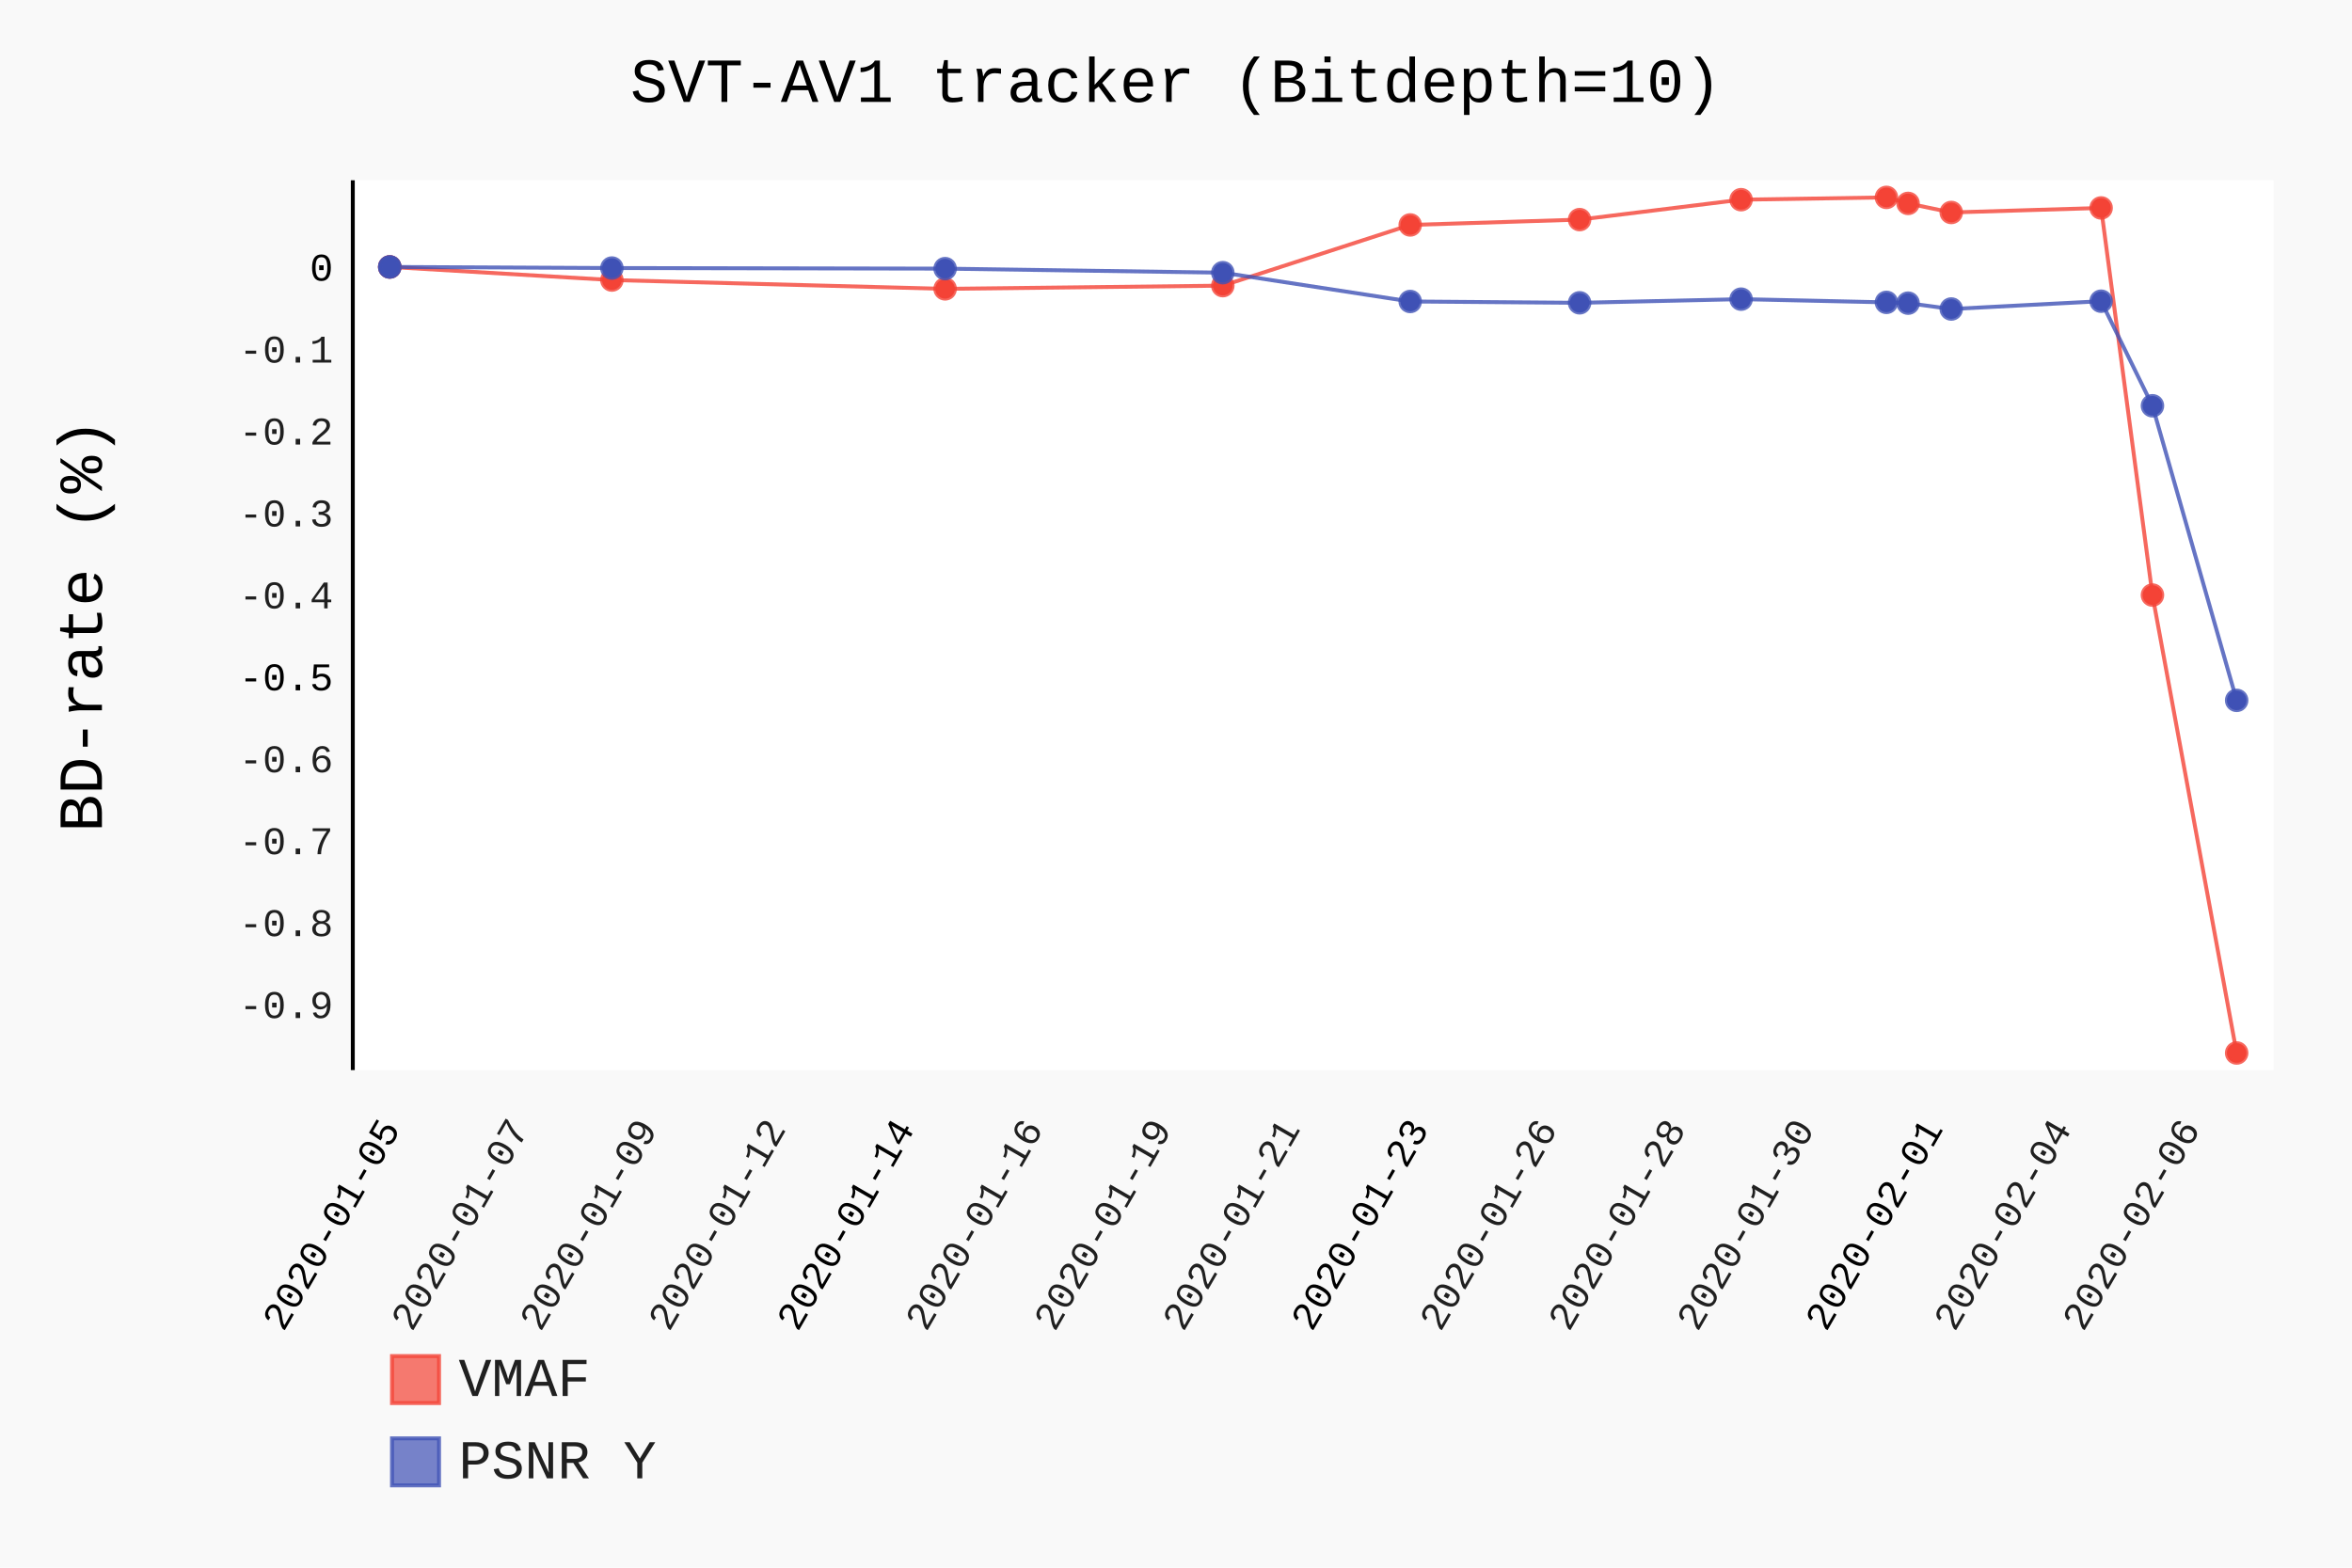
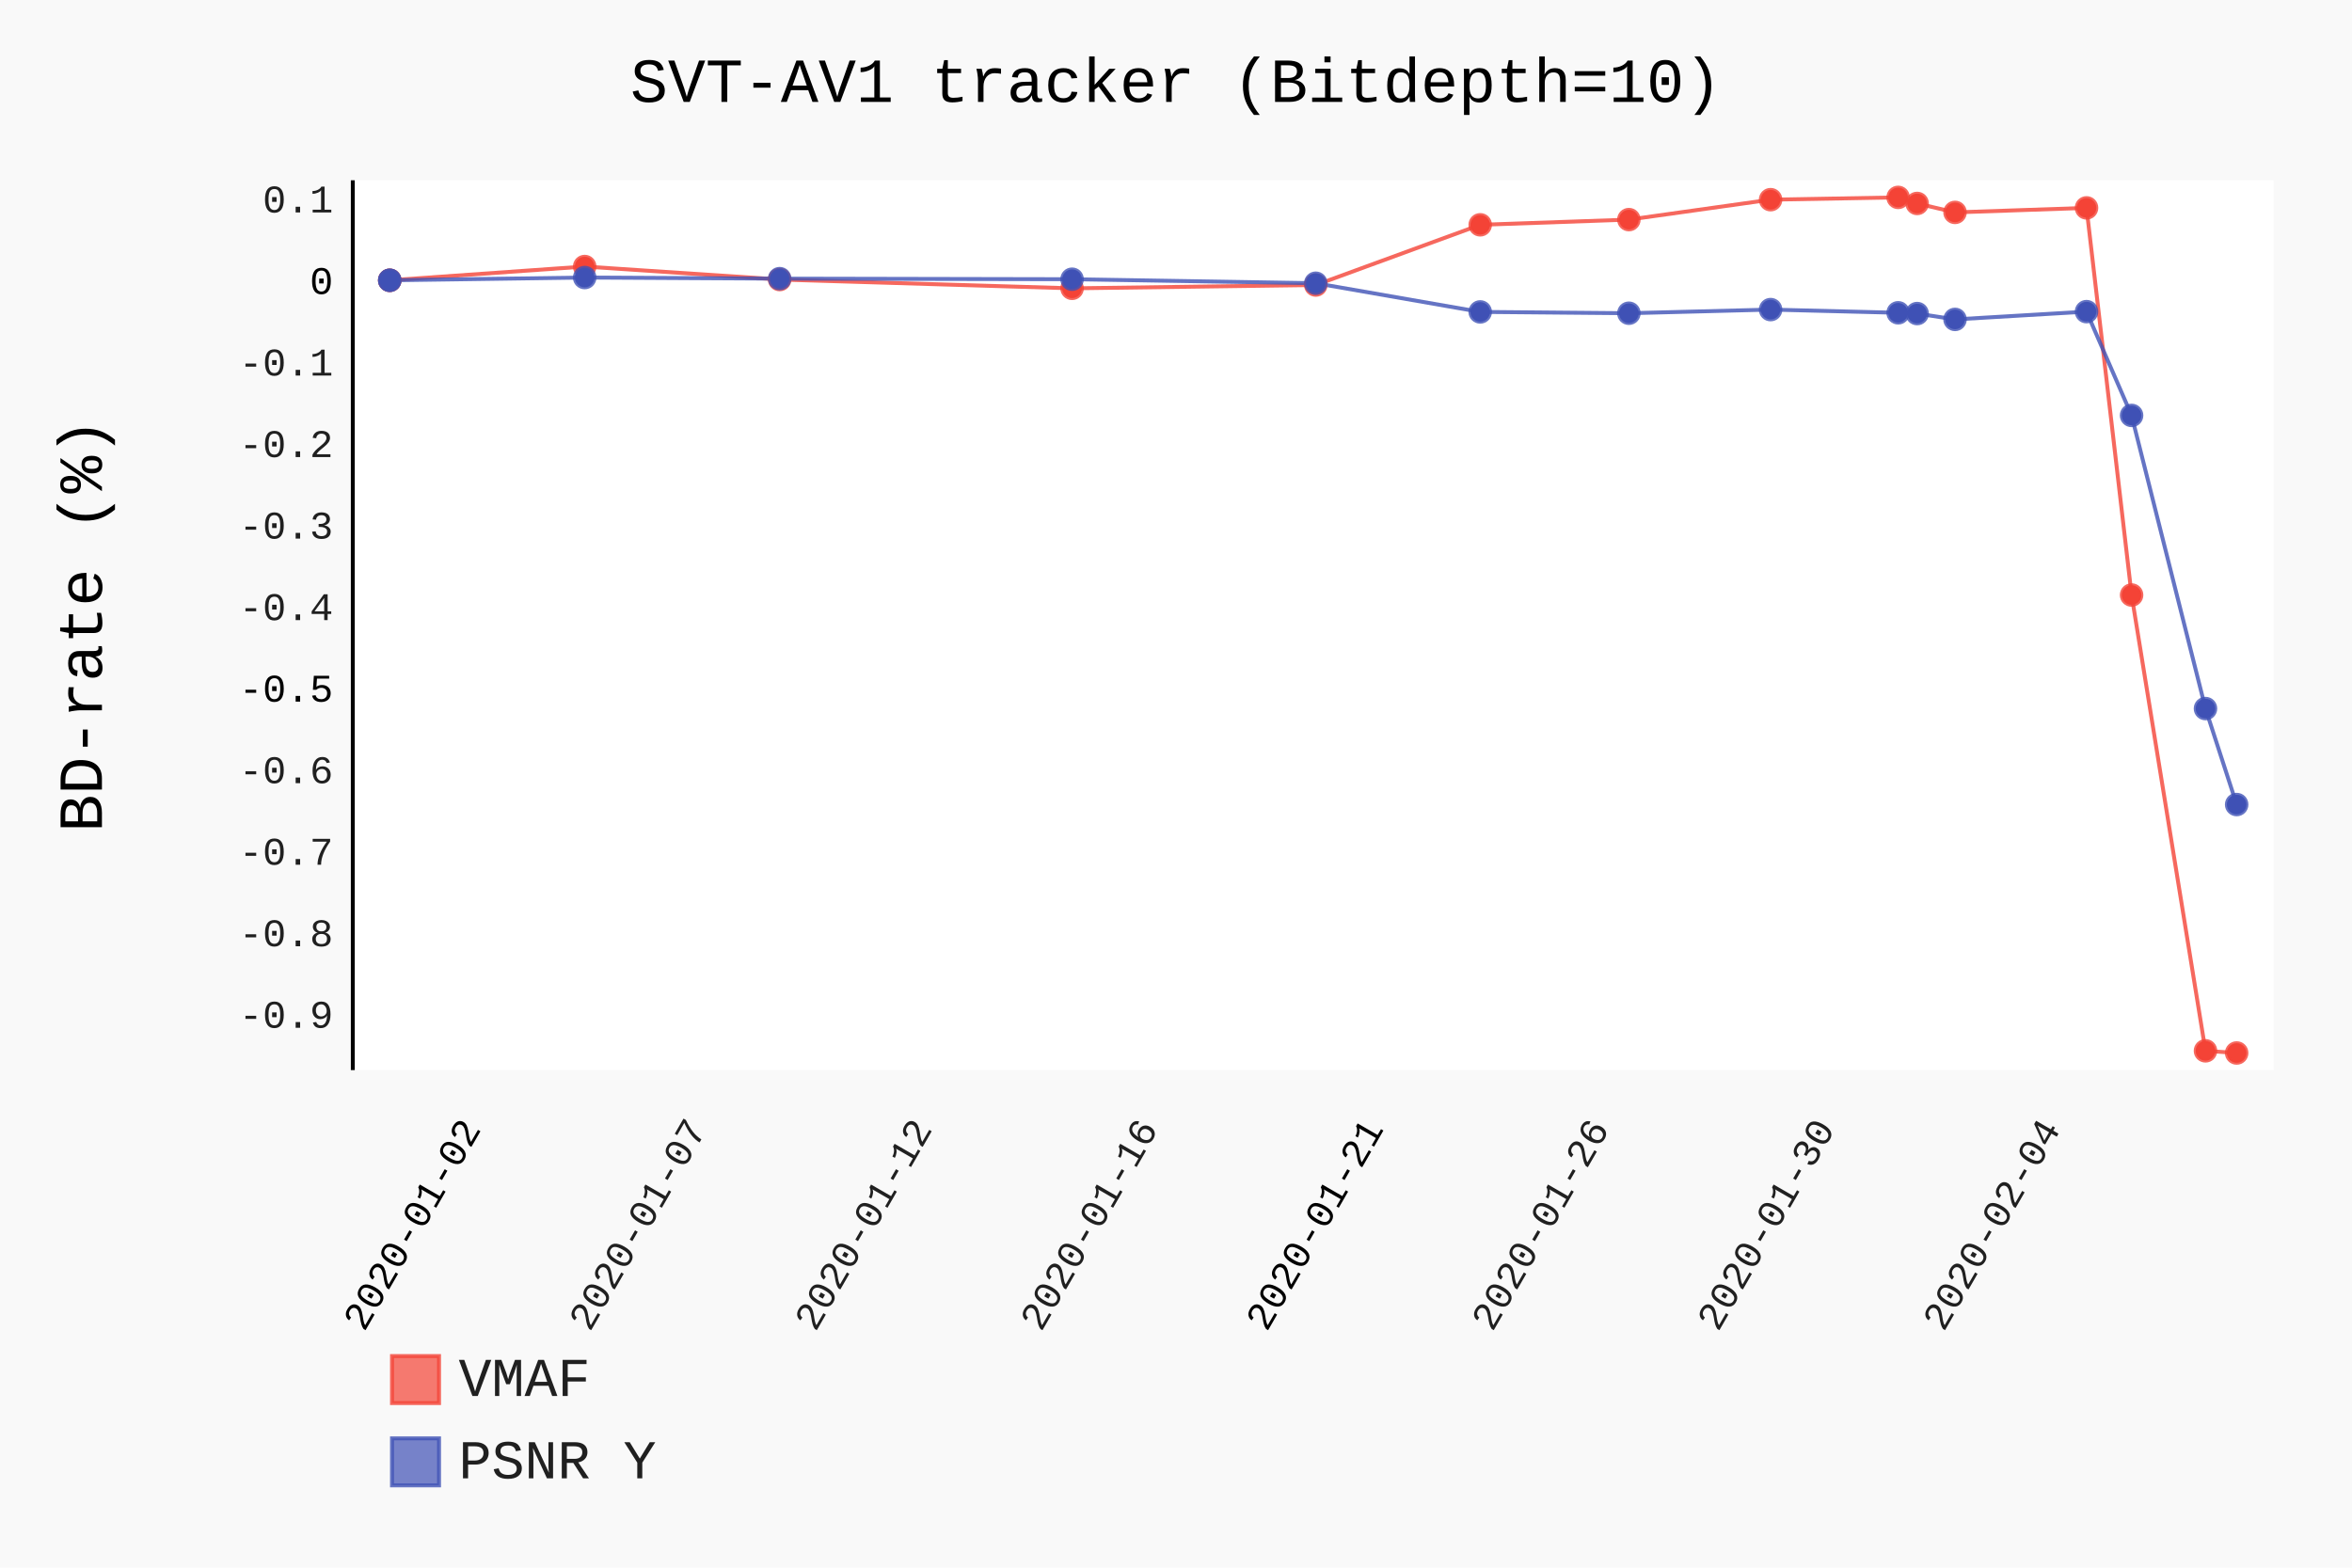
- <svg xmlns="http://www.w3.org/2000/svg" class="pygal-chart" id="chart-963fa4d0-3d3a-42f8-9790-81e8b601cfc9" viewBox="0 0 600 400">
+ <svg xmlns="http://www.w3.org/2000/svg" class="pygal-chart" id="chart-bc36cc65-8687-46c5-ad79-87b18227f618" viewBox="0 0 600 400">
  <defs>
-     <style type="text/css">#chart-963fa4d0-3d3a-42f8-9790-81e8b601cfc9{-webkit-user-select:none;-webkit-font-smoothing:antialiased;font-family:Consolas,"Liberation Mono",Menlo,Courier,monospace}#chart-963fa4d0-3d3a-42f8-9790-81e8b601cfc9 .title{font-family:Consolas,"Liberation Mono",Menlo,Courier,monospace;font-size:16px}#chart-963fa4d0-3d3a-42f8-9790-81e8b601cfc9 .legends .legend text{font-family:Consolas,"Liberation Mono",Menlo,Courier,monospace;font-size:14px}#chart-963fa4d0-3d3a-42f8-9790-81e8b601cfc9 .axis text{font-family:Consolas,"Liberation Mono",Menlo,Courier,monospace;font-size:10px}#chart-963fa4d0-3d3a-42f8-9790-81e8b601cfc9 .axis text.major{font-family:Consolas,"Liberation Mono",Menlo,Courier,monospace;font-size:10px}#chart-963fa4d0-3d3a-42f8-9790-81e8b601cfc9 .text-overlay text.value{font-family:Consolas,"Liberation Mono",Menlo,Courier,monospace;font-size:16px}#chart-963fa4d0-3d3a-42f8-9790-81e8b601cfc9 .text-overlay text.label{font-family:Consolas,"Liberation Mono",Menlo,Courier,monospace;font-size:10px}#chart-963fa4d0-3d3a-42f8-9790-81e8b601cfc9 .tooltip{font-family:Consolas,"Liberation Mono",Menlo,Courier,monospace;font-size:14px}#chart-963fa4d0-3d3a-42f8-9790-81e8b601cfc9 text.no_data{font-family:Consolas,"Liberation Mono",Menlo,Courier,monospace;font-size:64px}
- #chart-963fa4d0-3d3a-42f8-9790-81e8b601cfc9{background-color:rgba(249,249,249,1)}#chart-963fa4d0-3d3a-42f8-9790-81e8b601cfc9 path,#chart-963fa4d0-3d3a-42f8-9790-81e8b601cfc9 line,#chart-963fa4d0-3d3a-42f8-9790-81e8b601cfc9 rect,#chart-963fa4d0-3d3a-42f8-9790-81e8b601cfc9 circle{-webkit-transition:150ms;-moz-transition:150ms;transition:150ms}#chart-963fa4d0-3d3a-42f8-9790-81e8b601cfc9 .graph &gt; .background{fill:rgba(249,249,249,1)}#chart-963fa4d0-3d3a-42f8-9790-81e8b601cfc9 .plot &gt; .background{fill:rgba(255,255,255,1)}#chart-963fa4d0-3d3a-42f8-9790-81e8b601cfc9 .graph{fill:rgba(0,0,0,.87)}#chart-963fa4d0-3d3a-42f8-9790-81e8b601cfc9 text.no_data{fill:rgba(0,0,0,1)}#chart-963fa4d0-3d3a-42f8-9790-81e8b601cfc9 .title{fill:rgba(0,0,0,1)}#chart-963fa4d0-3d3a-42f8-9790-81e8b601cfc9 .legends .legend text{fill:rgba(0,0,0,.87)}#chart-963fa4d0-3d3a-42f8-9790-81e8b601cfc9 .legends .legend:hover text{fill:rgba(0,0,0,1)}#chart-963fa4d0-3d3a-42f8-9790-81e8b601cfc9 .axis .line{stroke:rgba(0,0,0,1)}#chart-963fa4d0-3d3a-42f8-9790-81e8b601cfc9 .axis .guide.line{stroke:rgba(0,0,0,.54)}#chart-963fa4d0-3d3a-42f8-9790-81e8b601cfc9 .axis .major.line{stroke:rgba(0,0,0,.87)}#chart-963fa4d0-3d3a-42f8-9790-81e8b601cfc9 .axis text.major{fill:rgba(0,0,0,1)}#chart-963fa4d0-3d3a-42f8-9790-81e8b601cfc9 .axis.y .guides:hover .guide.line,#chart-963fa4d0-3d3a-42f8-9790-81e8b601cfc9 .line-graph .axis.x .guides:hover .guide.line,#chart-963fa4d0-3d3a-42f8-9790-81e8b601cfc9 .stackedline-graph .axis.x .guides:hover .guide.line,#chart-963fa4d0-3d3a-42f8-9790-81e8b601cfc9 .xy-graph .axis.x .guides:hover .guide.line{stroke:rgba(0,0,0,1)}#chart-963fa4d0-3d3a-42f8-9790-81e8b601cfc9 .axis .guides:hover text{fill:rgba(0,0,0,1)}#chart-963fa4d0-3d3a-42f8-9790-81e8b601cfc9 .reactive{fill-opacity:.7;stroke-opacity:.8}#chart-963fa4d0-3d3a-42f8-9790-81e8b601cfc9 .ci{stroke:rgba(0,0,0,.87)}#chart-963fa4d0-3d3a-42f8-9790-81e8b601cfc9 .reactive.active,#chart-963fa4d0-3d3a-42f8-9790-81e8b601cfc9 .active .reactive{fill-opacity:.8;stroke-opacity:.9;stroke-width:4}#chart-963fa4d0-3d3a-42f8-9790-81e8b601cfc9 .ci .reactive.active{stroke-width:1.5}#chart-963fa4d0-3d3a-42f8-9790-81e8b601cfc9 .series text{fill:rgba(0,0,0,1)}#chart-963fa4d0-3d3a-42f8-9790-81e8b601cfc9 .tooltip rect{fill:rgba(255,255,255,1);stroke:rgba(0,0,0,1);-webkit-transition:opacity 150ms;-moz-transition:opacity 150ms;transition:opacity 150ms}#chart-963fa4d0-3d3a-42f8-9790-81e8b601cfc9 .tooltip .label{fill:rgba(0,0,0,.87)}#chart-963fa4d0-3d3a-42f8-9790-81e8b601cfc9 .tooltip .label{fill:rgba(0,0,0,.87)}#chart-963fa4d0-3d3a-42f8-9790-81e8b601cfc9 .tooltip .legend{font-size:.8em;fill:rgba(0,0,0,.54)}#chart-963fa4d0-3d3a-42f8-9790-81e8b601cfc9 .tooltip .x_label{font-size:.6em;fill:rgba(0,0,0,1)}#chart-963fa4d0-3d3a-42f8-9790-81e8b601cfc9 .tooltip .xlink{font-size:.5em;text-decoration:underline}#chart-963fa4d0-3d3a-42f8-9790-81e8b601cfc9 .tooltip .value{font-size:1.5em}#chart-963fa4d0-3d3a-42f8-9790-81e8b601cfc9 .bound{font-size:.5em}#chart-963fa4d0-3d3a-42f8-9790-81e8b601cfc9 .max-value{font-size:.75em;fill:rgba(0,0,0,.54)}#chart-963fa4d0-3d3a-42f8-9790-81e8b601cfc9 .map-element{fill:rgba(255,255,255,1);stroke:rgba(0,0,0,.54) !important}#chart-963fa4d0-3d3a-42f8-9790-81e8b601cfc9 .map-element .reactive{fill-opacity:inherit;stroke-opacity:inherit}#chart-963fa4d0-3d3a-42f8-9790-81e8b601cfc9 .color-0,#chart-963fa4d0-3d3a-42f8-9790-81e8b601cfc9 .color-0 a:visited{stroke:#F44336;fill:#F44336}#chart-963fa4d0-3d3a-42f8-9790-81e8b601cfc9 .color-1,#chart-963fa4d0-3d3a-42f8-9790-81e8b601cfc9 .color-1 a:visited{stroke:#3F51B5;fill:#3F51B5}#chart-963fa4d0-3d3a-42f8-9790-81e8b601cfc9 .text-overlay .color-0 text{fill:black}#chart-963fa4d0-3d3a-42f8-9790-81e8b601cfc9 .text-overlay .color-1 text{fill:black}
- #chart-963fa4d0-3d3a-42f8-9790-81e8b601cfc9 text.no_data{text-anchor:middle}#chart-963fa4d0-3d3a-42f8-9790-81e8b601cfc9 .guide.line{fill:none}#chart-963fa4d0-3d3a-42f8-9790-81e8b601cfc9 .centered{text-anchor:middle}#chart-963fa4d0-3d3a-42f8-9790-81e8b601cfc9 .title{text-anchor:middle}#chart-963fa4d0-3d3a-42f8-9790-81e8b601cfc9 .legends .legend text{fill-opacity:1}#chart-963fa4d0-3d3a-42f8-9790-81e8b601cfc9 .axis.x text{text-anchor:middle}#chart-963fa4d0-3d3a-42f8-9790-81e8b601cfc9 .axis.x:not(.web) text[transform]{text-anchor:start}#chart-963fa4d0-3d3a-42f8-9790-81e8b601cfc9 .axis.x:not(.web) text[transform].backwards{text-anchor:end}#chart-963fa4d0-3d3a-42f8-9790-81e8b601cfc9 .axis.y text{text-anchor:end}#chart-963fa4d0-3d3a-42f8-9790-81e8b601cfc9 .axis.y text[transform].backwards{text-anchor:start}#chart-963fa4d0-3d3a-42f8-9790-81e8b601cfc9 .axis.y2 text{text-anchor:start}#chart-963fa4d0-3d3a-42f8-9790-81e8b601cfc9 .axis.y2 text[transform].backwards{text-anchor:end}#chart-963fa4d0-3d3a-42f8-9790-81e8b601cfc9 .axis .guide.line{stroke-dasharray:4,4}#chart-963fa4d0-3d3a-42f8-9790-81e8b601cfc9 .axis .major.guide.line{stroke-dasharray:6,6}#chart-963fa4d0-3d3a-42f8-9790-81e8b601cfc9 .horizontal .axis.y .guide.line,#chart-963fa4d0-3d3a-42f8-9790-81e8b601cfc9 .horizontal .axis.y2 .guide.line,#chart-963fa4d0-3d3a-42f8-9790-81e8b601cfc9 .vertical .axis.x .guide.line{opacity:0}#chart-963fa4d0-3d3a-42f8-9790-81e8b601cfc9 .horizontal .axis.always_show .guide.line,#chart-963fa4d0-3d3a-42f8-9790-81e8b601cfc9 .vertical .axis.always_show .guide.line{opacity:1 !important}#chart-963fa4d0-3d3a-42f8-9790-81e8b601cfc9 .axis.y .guides:hover .guide.line,#chart-963fa4d0-3d3a-42f8-9790-81e8b601cfc9 .axis.y2 .guides:hover .guide.line,#chart-963fa4d0-3d3a-42f8-9790-81e8b601cfc9 .axis.x .guides:hover .guide.line{opacity:1}#chart-963fa4d0-3d3a-42f8-9790-81e8b601cfc9 .axis .guides:hover text{opacity:1}#chart-963fa4d0-3d3a-42f8-9790-81e8b601cfc9 .nofill{fill:none}#chart-963fa4d0-3d3a-42f8-9790-81e8b601cfc9 .subtle-fill{fill-opacity:.2}#chart-963fa4d0-3d3a-42f8-9790-81e8b601cfc9 .dot{stroke-width:1px;fill-opacity:1}#chart-963fa4d0-3d3a-42f8-9790-81e8b601cfc9 .dot.active{stroke-width:5px}#chart-963fa4d0-3d3a-42f8-9790-81e8b601cfc9 .dot.negative{fill:transparent}#chart-963fa4d0-3d3a-42f8-9790-81e8b601cfc9 text,#chart-963fa4d0-3d3a-42f8-9790-81e8b601cfc9 tspan{stroke:none !important}#chart-963fa4d0-3d3a-42f8-9790-81e8b601cfc9 .series text.active{opacity:1}#chart-963fa4d0-3d3a-42f8-9790-81e8b601cfc9 .tooltip rect{fill-opacity:.95;stroke-width:.5}#chart-963fa4d0-3d3a-42f8-9790-81e8b601cfc9 .tooltip text{fill-opacity:1}#chart-963fa4d0-3d3a-42f8-9790-81e8b601cfc9 .showable{visibility:hidden}#chart-963fa4d0-3d3a-42f8-9790-81e8b601cfc9 .showable.shown{visibility:visible}#chart-963fa4d0-3d3a-42f8-9790-81e8b601cfc9 .gauge-background{fill:rgba(229,229,229,1);stroke:none}#chart-963fa4d0-3d3a-42f8-9790-81e8b601cfc9 .bg-lines{stroke:rgba(249,249,249,1);stroke-width:2px}</style>
+     <style type="text/css">#chart-bc36cc65-8687-46c5-ad79-87b18227f618{-webkit-user-select:none;-webkit-font-smoothing:antialiased;font-family:Consolas,"Liberation Mono",Menlo,Courier,monospace}#chart-bc36cc65-8687-46c5-ad79-87b18227f618 .title{font-family:Consolas,"Liberation Mono",Menlo,Courier,monospace;font-size:16px}#chart-bc36cc65-8687-46c5-ad79-87b18227f618 .legends .legend text{font-family:Consolas,"Liberation Mono",Menlo,Courier,monospace;font-size:14px}#chart-bc36cc65-8687-46c5-ad79-87b18227f618 .axis text{font-family:Consolas,"Liberation Mono",Menlo,Courier,monospace;font-size:10px}#chart-bc36cc65-8687-46c5-ad79-87b18227f618 .axis text.major{font-family:Consolas,"Liberation Mono",Menlo,Courier,monospace;font-size:10px}#chart-bc36cc65-8687-46c5-ad79-87b18227f618 .text-overlay text.value{font-family:Consolas,"Liberation Mono",Menlo,Courier,monospace;font-size:16px}#chart-bc36cc65-8687-46c5-ad79-87b18227f618 .text-overlay text.label{font-family:Consolas,"Liberation Mono",Menlo,Courier,monospace;font-size:10px}#chart-bc36cc65-8687-46c5-ad79-87b18227f618 .tooltip{font-family:Consolas,"Liberation Mono",Menlo,Courier,monospace;font-size:14px}#chart-bc36cc65-8687-46c5-ad79-87b18227f618 text.no_data{font-family:Consolas,"Liberation Mono",Menlo,Courier,monospace;font-size:64px}
+ #chart-bc36cc65-8687-46c5-ad79-87b18227f618{background-color:rgba(249,249,249,1)}#chart-bc36cc65-8687-46c5-ad79-87b18227f618 path,#chart-bc36cc65-8687-46c5-ad79-87b18227f618 line,#chart-bc36cc65-8687-46c5-ad79-87b18227f618 rect,#chart-bc36cc65-8687-46c5-ad79-87b18227f618 circle{-webkit-transition:150ms;-moz-transition:150ms;transition:150ms}#chart-bc36cc65-8687-46c5-ad79-87b18227f618 .graph &gt; .background{fill:rgba(249,249,249,1)}#chart-bc36cc65-8687-46c5-ad79-87b18227f618 .plot &gt; .background{fill:rgba(255,255,255,1)}#chart-bc36cc65-8687-46c5-ad79-87b18227f618 .graph{fill:rgba(0,0,0,.87)}#chart-bc36cc65-8687-46c5-ad79-87b18227f618 text.no_data{fill:rgba(0,0,0,1)}#chart-bc36cc65-8687-46c5-ad79-87b18227f618 .title{fill:rgba(0,0,0,1)}#chart-bc36cc65-8687-46c5-ad79-87b18227f618 .legends .legend text{fill:rgba(0,0,0,.87)}#chart-bc36cc65-8687-46c5-ad79-87b18227f618 .legends .legend:hover text{fill:rgba(0,0,0,1)}#chart-bc36cc65-8687-46c5-ad79-87b18227f618 .axis .line{stroke:rgba(0,0,0,1)}#chart-bc36cc65-8687-46c5-ad79-87b18227f618 .axis .guide.line{stroke:rgba(0,0,0,.54)}#chart-bc36cc65-8687-46c5-ad79-87b18227f618 .axis .major.line{stroke:rgba(0,0,0,.87)}#chart-bc36cc65-8687-46c5-ad79-87b18227f618 .axis text.major{fill:rgba(0,0,0,1)}#chart-bc36cc65-8687-46c5-ad79-87b18227f618 .axis.y .guides:hover .guide.line,#chart-bc36cc65-8687-46c5-ad79-87b18227f618 .line-graph .axis.x .guides:hover .guide.line,#chart-bc36cc65-8687-46c5-ad79-87b18227f618 .stackedline-graph .axis.x .guides:hover .guide.line,#chart-bc36cc65-8687-46c5-ad79-87b18227f618 .xy-graph .axis.x .guides:hover .guide.line{stroke:rgba(0,0,0,1)}#chart-bc36cc65-8687-46c5-ad79-87b18227f618 .axis .guides:hover text{fill:rgba(0,0,0,1)}#chart-bc36cc65-8687-46c5-ad79-87b18227f618 .reactive{fill-opacity:.7;stroke-opacity:.8}#chart-bc36cc65-8687-46c5-ad79-87b18227f618 .ci{stroke:rgba(0,0,0,.87)}#chart-bc36cc65-8687-46c5-ad79-87b18227f618 .reactive.active,#chart-bc36cc65-8687-46c5-ad79-87b18227f618 .active .reactive{fill-opacity:.8;stroke-opacity:.9;stroke-width:4}#chart-bc36cc65-8687-46c5-ad79-87b18227f618 .ci .reactive.active{stroke-width:1.5}#chart-bc36cc65-8687-46c5-ad79-87b18227f618 .series text{fill:rgba(0,0,0,1)}#chart-bc36cc65-8687-46c5-ad79-87b18227f618 .tooltip rect{fill:rgba(255,255,255,1);stroke:rgba(0,0,0,1);-webkit-transition:opacity 150ms;-moz-transition:opacity 150ms;transition:opacity 150ms}#chart-bc36cc65-8687-46c5-ad79-87b18227f618 .tooltip .label{fill:rgba(0,0,0,.87)}#chart-bc36cc65-8687-46c5-ad79-87b18227f618 .tooltip .label{fill:rgba(0,0,0,.87)}#chart-bc36cc65-8687-46c5-ad79-87b18227f618 .tooltip .legend{font-size:.8em;fill:rgba(0,0,0,.54)}#chart-bc36cc65-8687-46c5-ad79-87b18227f618 .tooltip .x_label{font-size:.6em;fill:rgba(0,0,0,1)}#chart-bc36cc65-8687-46c5-ad79-87b18227f618 .tooltip .xlink{font-size:.5em;text-decoration:underline}#chart-bc36cc65-8687-46c5-ad79-87b18227f618 .tooltip .value{font-size:1.5em}#chart-bc36cc65-8687-46c5-ad79-87b18227f618 .bound{font-size:.5em}#chart-bc36cc65-8687-46c5-ad79-87b18227f618 .max-value{font-size:.75em;fill:rgba(0,0,0,.54)}#chart-bc36cc65-8687-46c5-ad79-87b18227f618 .map-element{fill:rgba(255,255,255,1);stroke:rgba(0,0,0,.54) !important}#chart-bc36cc65-8687-46c5-ad79-87b18227f618 .map-element .reactive{fill-opacity:inherit;stroke-opacity:inherit}#chart-bc36cc65-8687-46c5-ad79-87b18227f618 .color-0,#chart-bc36cc65-8687-46c5-ad79-87b18227f618 .color-0 a:visited{stroke:#F44336;fill:#F44336}#chart-bc36cc65-8687-46c5-ad79-87b18227f618 .color-1,#chart-bc36cc65-8687-46c5-ad79-87b18227f618 .color-1 a:visited{stroke:#3F51B5;fill:#3F51B5}#chart-bc36cc65-8687-46c5-ad79-87b18227f618 .text-overlay .color-0 text{fill:black}#chart-bc36cc65-8687-46c5-ad79-87b18227f618 .text-overlay .color-1 text{fill:black}
+ #chart-bc36cc65-8687-46c5-ad79-87b18227f618 text.no_data{text-anchor:middle}#chart-bc36cc65-8687-46c5-ad79-87b18227f618 .guide.line{fill:none}#chart-bc36cc65-8687-46c5-ad79-87b18227f618 .centered{text-anchor:middle}#chart-bc36cc65-8687-46c5-ad79-87b18227f618 .title{text-anchor:middle}#chart-bc36cc65-8687-46c5-ad79-87b18227f618 .legends .legend text{fill-opacity:1}#chart-bc36cc65-8687-46c5-ad79-87b18227f618 .axis.x text{text-anchor:middle}#chart-bc36cc65-8687-46c5-ad79-87b18227f618 .axis.x:not(.web) text[transform]{text-anchor:start}#chart-bc36cc65-8687-46c5-ad79-87b18227f618 .axis.x:not(.web) text[transform].backwards{text-anchor:end}#chart-bc36cc65-8687-46c5-ad79-87b18227f618 .axis.y text{text-anchor:end}#chart-bc36cc65-8687-46c5-ad79-87b18227f618 .axis.y text[transform].backwards{text-anchor:start}#chart-bc36cc65-8687-46c5-ad79-87b18227f618 .axis.y2 text{text-anchor:start}#chart-bc36cc65-8687-46c5-ad79-87b18227f618 .axis.y2 text[transform].backwards{text-anchor:end}#chart-bc36cc65-8687-46c5-ad79-87b18227f618 .axis .guide.line{stroke-dasharray:4,4}#chart-bc36cc65-8687-46c5-ad79-87b18227f618 .axis .major.guide.line{stroke-dasharray:6,6}#chart-bc36cc65-8687-46c5-ad79-87b18227f618 .horizontal .axis.y .guide.line,#chart-bc36cc65-8687-46c5-ad79-87b18227f618 .horizontal .axis.y2 .guide.line,#chart-bc36cc65-8687-46c5-ad79-87b18227f618 .vertical .axis.x .guide.line{opacity:0}#chart-bc36cc65-8687-46c5-ad79-87b18227f618 .horizontal .axis.always_show .guide.line,#chart-bc36cc65-8687-46c5-ad79-87b18227f618 .vertical .axis.always_show .guide.line{opacity:1 !important}#chart-bc36cc65-8687-46c5-ad79-87b18227f618 .axis.y .guides:hover .guide.line,#chart-bc36cc65-8687-46c5-ad79-87b18227f618 .axis.y2 .guides:hover .guide.line,#chart-bc36cc65-8687-46c5-ad79-87b18227f618 .axis.x .guides:hover .guide.line{opacity:1}#chart-bc36cc65-8687-46c5-ad79-87b18227f618 .axis .guides:hover text{opacity:1}#chart-bc36cc65-8687-46c5-ad79-87b18227f618 .nofill{fill:none}#chart-bc36cc65-8687-46c5-ad79-87b18227f618 .subtle-fill{fill-opacity:.2}#chart-bc36cc65-8687-46c5-ad79-87b18227f618 .dot{stroke-width:1px;fill-opacity:1}#chart-bc36cc65-8687-46c5-ad79-87b18227f618 .dot.active{stroke-width:5px}#chart-bc36cc65-8687-46c5-ad79-87b18227f618 .dot.negative{fill:transparent}#chart-bc36cc65-8687-46c5-ad79-87b18227f618 text,#chart-bc36cc65-8687-46c5-ad79-87b18227f618 tspan{stroke:none !important}#chart-bc36cc65-8687-46c5-ad79-87b18227f618 .series text.active{opacity:1}#chart-bc36cc65-8687-46c5-ad79-87b18227f618 .tooltip rect{fill-opacity:.95;stroke-width:.5}#chart-bc36cc65-8687-46c5-ad79-87b18227f618 .tooltip text{fill-opacity:1}#chart-bc36cc65-8687-46c5-ad79-87b18227f618 .showable{visibility:hidden}#chart-bc36cc65-8687-46c5-ad79-87b18227f618 .showable.shown{visibility:visible}#chart-bc36cc65-8687-46c5-ad79-87b18227f618 .gauge-background{fill:rgba(229,229,229,1);stroke:none}#chart-bc36cc65-8687-46c5-ad79-87b18227f618 .bg-lines{stroke:rgba(249,249,249,1);stroke-width:2px}</style>
  </defs>
  <g class="graph datetimeline-graph vertical">
    <rect class="background" height="400" width="600" x="0" y="0" />
    <g class="plot" transform="translate(90, 46)">
      <rect class="background" height="227.038" width="490.0" x="0" y="0" />
      <g class="axis y">
        <g class="guides">
-           <text class="" x="-5" y="213.757">-0.9</text>
-         </g>
-         <g class="guides">
-           <text class="" x="-5" y="192.852">-0.8</text>
-         </g>
-         <g class="guides">
-           <text class="" x="-5" y="171.948">-0.7</text>
-         </g>
-         <g class="guides">
-           <text class="" x="-5" y="151.043">-0.6</text>
-         </g>
-         <g class="guides">
-           <text class="major" x="-5" y="130.138">-0.5</text>
-         </g>
-         <g class="guides">
-           <text class="" x="-5" y="109.233">-0.4</text>
-         </g>
-         <g class="guides">
-           <text class="" x="-5" y="88.328">-0.3</text>
-         </g>
-         <g class="guides">
-           <text class="" x="-5" y="67.423">-0.2</text>
-         </g>
-         <g class="guides">
-           <text class="" x="-5" y="46.518">-0.1</text>
-         </g>
-         <g class="guides">
-           <text class="major" x="-5" y="25.613">0</text>
+           <text class="" x="-5" y="216.239">-0.9</text>
+         </g>
+         <g class="guides">
+           <text class="" x="-5" y="195.437">-0.8</text>
+         </g>
+         <g class="guides">
+           <text class="" x="-5" y="174.634">-0.7</text>
+         </g>
+         <g class="guides">
+           <text class="" x="-5" y="153.832">-0.6</text>
+         </g>
+         <g class="guides">
+           <text class="major" x="-5" y="133.029">-0.5</text>
+         </g>
+         <g class="guides">
+           <text class="" x="-5" y="112.226">-0.4</text>
+         </g>
+         <g class="guides">
+           <text class="" x="-5" y="91.424">-0.3</text>
+         </g>
+         <g class="guides">
+           <text class="" x="-5" y="70.621">-0.2</text>
+         </g>
+         <g class="guides">
+           <text class="" x="-5" y="49.819">-0.1</text>
+         </g>
+         <g class="guides">
+           <text class="major" x="-5" y="29.016">0</text>
+         </g>
+         <g class="guides">
+           <text class="" x="-5" y="8.213">0.1</text>
        </g>
      </g>
      <g class="axis x">
        <path class="line" d="M0 0 v227.038" />
        <g class="guides">
-           <path class="major guide line" d="M12.309 0 v227.038" />
-           <text class="major backwards" transform="rotate(300 12.30912 242.0385)" x="12.309" y="242.038">2020-01-05</text>
-         </g>
-         <g class="guides">
-           <path class="guide line" d="M45.105 0 v227.038" />
-           <text class="backwards" transform="rotate(300 45.10505 242.0385)" x="45.105" y="242.038">2020-01-07</text>
-         </g>
-         <g class="guides">
-           <path class="guide line" d="M77.901 0 v227.038" />
-           <text class="backwards" transform="rotate(300 77.90098 242.0385)" x="77.901" y="242.038">2020-01-09</text>
-         </g>
-         <g class="guides">
-           <path class="guide line" d="M110.697 0 v227.038" />
-           <text class="backwards" transform="rotate(300 110.6969 242.0385)" x="110.697" y="242.038">2020-01-12</text>
-         </g>
-         <g class="guides">
-           <path class="major guide line" d="M143.493 0 v227.038" />
-           <text class="major backwards" transform="rotate(300 143.4928 242.0385)" x="143.493" y="242.038">2020-01-14</text>
-         </g>
-         <g class="guides">
-           <path class="guide line" d="M176.289 0 v227.038" />
-           <text class="backwards" transform="rotate(300 176.2888 242.0385)" x="176.289" y="242.038">2020-01-16</text>
-         </g>
-         <g class="guides">
-           <path class="guide line" d="M209.085 0 v227.038" />
-           <text class="backwards" transform="rotate(300 209.0847 242.0385)" x="209.085" y="242.038">2020-01-19</text>
-         </g>
-         <g class="guides">
-           <path class="guide line" d="M241.881 0 v227.038" />
-           <text class="backwards" transform="rotate(300 241.8806 242.0385)" x="241.881" y="242.038">2020-01-21</text>
-         </g>
-         <g class="guides">
-           <path class="major guide line" d="M274.677 0 v227.038" />
-           <text class="major backwards" transform="rotate(300 274.6765 242.0385)" x="274.677" y="242.038">2020-01-23</text>
-         </g>
-         <g class="guides">
-           <path class="guide line" d="M307.472 0 v227.038" />
-           <text class="backwards" transform="rotate(300 307.4725 242.0385)" x="307.472" y="242.038">2020-01-26</text>
-         </g>
-         <g class="guides">
-           <path class="guide line" d="M340.268 0 v227.038" />
-           <text class="backwards" transform="rotate(300 340.2684 242.0385)" x="340.268" y="242.038">2020-01-28</text>
-         </g>
-         <g class="guides">
-           <path class="guide line" d="M373.064 0 v227.038" />
-           <text class="backwards" transform="rotate(300 373.0643 242.0385)" x="373.064" y="242.038">2020-01-30</text>
-         </g>
-         <g class="guides">
-           <path class="major guide line" d="M405.86 0 v227.038" />
-           <text class="major backwards" transform="rotate(300 405.8603 242.0385)" x="405.86" y="242.038">2020-02-01</text>
-         </g>
-         <g class="guides">
-           <path class="guide line" d="M438.656 0 v227.038" />
-           <text class="backwards" transform="rotate(300 438.6562 242.0385)" x="438.656" y="242.038">2020-02-04</text>
-         </g>
-         <g class="guides">
-           <path class="guide line" d="M471.452 0 v227.038" />
-           <text class="backwards" transform="rotate(300 471.4521 242.0385)" x="471.452" y="242.038">2020-02-06</text>
+           <path class="major guide line" d="M32.908 0 v227.038" />
+           <text class="major backwards" transform="rotate(300 32.90801 242.0385)" x="32.908" y="242.038">2020-01-02</text>
+         </g>
+         <g class="guides">
+           <path class="guide line" d="M90.469 0 v227.038" />
+           <text class="backwards" transform="rotate(300 90.4691 242.0385)" x="90.469" y="242.038">2020-01-07</text>
+         </g>
+         <g class="guides">
+           <path class="guide line" d="M148.03 0 v227.038" />
+           <text class="backwards" transform="rotate(300 148.0302 242.0385)" x="148.03" y="242.038">2020-01-12</text>
+         </g>
+         <g class="guides">
+           <path class="guide line" d="M205.591 0 v227.038" />
+           <text class="backwards" transform="rotate(300 205.5913 242.0385)" x="205.591" y="242.038">2020-01-16</text>
+         </g>
+         <g class="guides">
+           <path class="major guide line" d="M263.152 0 v227.038" />
+           <text class="major backwards" transform="rotate(300 263.1524 242.0385)" x="263.152" y="242.038">2020-01-21</text>
+         </g>
+         <g class="guides">
+           <path class="guide line" d="M320.713 0 v227.038" />
+           <text class="backwards" transform="rotate(300 320.7135 242.0385)" x="320.713" y="242.038">2020-01-26</text>
+         </g>
+         <g class="guides">
+           <path class="guide line" d="M378.275 0 v227.038" />
+           <text class="backwards" transform="rotate(300 378.2746 242.0385)" x="378.275" y="242.038">2020-01-30</text>
+         </g>
+         <g class="guides">
+           <path class="guide line" d="M435.836 0 v227.038" />
+           <text class="backwards" transform="rotate(300 435.8357 242.0385)" x="435.836" y="242.038">2020-02-04</text>
        </g>
      </g>
      <g class="series serie-0 color-0">
-         <path class="line reactive nofill" d="M9.423 22.113 L9.423 22.113 66.094 25.454 151.101 27.702 221.941 26.882 269.746 11.393 312.961 10.034 354.156 4.951 391.234 4.366 396.757 5.9 407.768 8.213 445.998 7.055 459.096 105.834 480.577 222.672" />
+         <path class="line reactive nofill" d="M9.423 25.516 L9.423 25.516 59.156 22.004 108.889 25.326 183.488 27.568 245.654 26.724 287.606 11.36 325.53 10.034 361.681 4.947 394.22 4.366 399.066 5.913 408.73 8.194 442.278 7.041 453.773 105.821 472.624 222.121 480.577 222.672" />
      </g>
      <g class="series serie-1 color-1">
-         <path class="line reactive nofill" d="M9.423 22.113 L9.423 22.113 66.094 22.392 151.101 22.542 221.941 23.573 269.746 30.923 312.961 31.262 354.156 30.329 391.234 31.147 396.757 31.349 407.768 32.844 445.998 30.853 459.096 57.534 480.577 132.7" />
+         <path class="line reactive nofill" d="M9.423 25.516 L9.423 25.516 59.156 24.815 108.889 25.093 183.488 25.242 245.654 26.267 287.606 33.584 325.53 33.921 361.681 32.992 394.22 33.807 399.066 34.007 408.73 35.495 442.278 33.514 453.773 59.997 472.624 134.792 480.577 159.284" />
      </g>
    </g>
    <g class="titles">
      <text class="title plot_title" x="300.0" y="26">SVT-AV1 tracker (Bitdepth=10)</text>
      <text class="title" transform="rotate(-90 0 159.5192)" x="0" y="185.519">BD-rate (%)</text>
    </g>
    <g class="plot overlay" transform="translate(90, 46)">
      <g class="series serie-0 color-0">
        <g class="dots">
-           <circle class="dot reactive tooltip-trigger" cx="9.423" cy="22.113" r="2.5" />
-         </g>
-         <g class="dots">
-           <circle class="dot reactive tooltip-trigger" cx="9.423" cy="22.113" r="2.5" />
-         </g>
-         <g class="dots">
-           <circle class="dot reactive tooltip-trigger" cx="66.094" cy="25.454" r="2.5" />
-         </g>
-         <g class="dots">
-           <circle class="dot reactive tooltip-trigger" cx="151.101" cy="27.702" r="2.5" />
-         </g>
-         <g class="dots">
-           <circle class="dot reactive tooltip-trigger" cx="221.941" cy="26.882" r="2.5" />
-         </g>
-         <g class="dots">
-           <circle class="dot reactive tooltip-trigger" cx="269.746" cy="11.393" r="2.5" />
-         </g>
-         <g class="dots">
-           <circle class="dot reactive tooltip-trigger" cx="312.961" cy="10.034" r="2.5" />
-         </g>
-         <g class="dots">
-           <circle class="dot reactive tooltip-trigger" cx="354.156" cy="4.951" r="2.5" />
-         </g>
-         <g class="dots">
-           <circle class="dot reactive tooltip-trigger" cx="391.234" cy="4.366" r="2.5" />
-         </g>
-         <g class="dots">
-           <circle class="dot reactive tooltip-trigger" cx="396.757" cy="5.9" r="2.5" />
-         </g>
-         <g class="dots">
-           <circle class="dot reactive tooltip-trigger" cx="407.768" cy="8.213" r="2.5" />
-         </g>
-         <g class="dots">
-           <circle class="dot reactive tooltip-trigger" cx="445.998" cy="7.055" r="2.5" />
-         </g>
-         <g class="dots">
-           <circle class="dot reactive tooltip-trigger" cx="459.096" cy="105.834" r="2.5" />
+           <circle class="dot reactive tooltip-trigger" cx="9.423" cy="25.516" r="2.5" />
+         </g>
+         <g class="dots">
+           <circle class="dot reactive tooltip-trigger" cx="9.423" cy="25.516" r="2.5" />
+         </g>
+         <g class="dots">
+           <circle class="dot reactive tooltip-trigger" cx="59.156" cy="22.004" r="2.5" />
+         </g>
+         <g class="dots">
+           <circle class="dot reactive tooltip-trigger" cx="108.889" cy="25.326" r="2.5" />
+         </g>
+         <g class="dots">
+           <circle class="dot reactive tooltip-trigger" cx="183.488" cy="27.568" r="2.5" />
+         </g>
+         <g class="dots">
+           <circle class="dot reactive tooltip-trigger" cx="245.654" cy="26.724" r="2.5" />
+         </g>
+         <g class="dots">
+           <circle class="dot reactive tooltip-trigger" cx="287.606" cy="11.36" r="2.5" />
+         </g>
+         <g class="dots">
+           <circle class="dot reactive tooltip-trigger" cx="325.53" cy="10.034" r="2.5" />
+         </g>
+         <g class="dots">
+           <circle class="dot reactive tooltip-trigger" cx="361.681" cy="4.947" r="2.5" />
+         </g>
+         <g class="dots">
+           <circle class="dot reactive tooltip-trigger" cx="394.22" cy="4.366" r="2.5" />
+         </g>
+         <g class="dots">
+           <circle class="dot reactive tooltip-trigger" cx="399.066" cy="5.913" r="2.5" />
+         </g>
+         <g class="dots">
+           <circle class="dot reactive tooltip-trigger" cx="408.73" cy="8.194" r="2.5" />
+         </g>
+         <g class="dots">
+           <circle class="dot reactive tooltip-trigger" cx="442.278" cy="7.041" r="2.5" />
+         </g>
+         <g class="dots">
+           <circle class="dot reactive tooltip-trigger" cx="453.773" cy="105.821" r="2.5" />
+         </g>
+         <g class="dots">
+           <circle class="dot reactive tooltip-trigger" cx="472.624" cy="222.121" r="2.5" />
        </g>
        <g class="dots">
          <circle class="dot reactive tooltip-trigger" cx="480.577" cy="222.672" r="2.5" />
        </g>
      </g>
      <g class="series serie-1 color-1">
        <g class="dots">
-           <circle class="dot reactive tooltip-trigger" cx="9.423" cy="22.113" r="2.5" />
-         </g>
-         <g class="dots">
-           <circle class="dot reactive tooltip-trigger" cx="9.423" cy="22.113" r="2.5" />
-         </g>
-         <g class="dots">
-           <circle class="dot reactive tooltip-trigger" cx="66.094" cy="22.392" r="2.5" />
-         </g>
-         <g class="dots">
-           <circle class="dot reactive tooltip-trigger" cx="151.101" cy="22.542" r="2.5" />
-         </g>
-         <g class="dots">
-           <circle class="dot reactive tooltip-trigger" cx="221.941" cy="23.573" r="2.5" />
-         </g>
-         <g class="dots">
-           <circle class="dot reactive tooltip-trigger" cx="269.746" cy="30.923" r="2.5" />
-         </g>
-         <g class="dots">
-           <circle class="dot reactive tooltip-trigger" cx="312.961" cy="31.262" r="2.5" />
-         </g>
-         <g class="dots">
-           <circle class="dot reactive tooltip-trigger" cx="354.156" cy="30.329" r="2.5" />
-         </g>
-         <g class="dots">
-           <circle class="dot reactive tooltip-trigger" cx="391.234" cy="31.147" r="2.5" />
-         </g>
-         <g class="dots">
-           <circle class="dot reactive tooltip-trigger" cx="396.757" cy="31.349" r="2.5" />
-         </g>
-         <g class="dots">
-           <circle class="dot reactive tooltip-trigger" cx="407.768" cy="32.844" r="2.5" />
-         </g>
-         <g class="dots">
-           <circle class="dot reactive tooltip-trigger" cx="445.998" cy="30.853" r="2.5" />
-         </g>
-         <g class="dots">
-           <circle class="dot reactive tooltip-trigger" cx="459.096" cy="57.534" r="2.5" />
-         </g>
-         <g class="dots">
-           <circle class="dot reactive tooltip-trigger" cx="480.577" cy="132.7" r="2.5" />
+           <circle class="dot reactive tooltip-trigger" cx="9.423" cy="25.516" r="2.5" />
+         </g>
+         <g class="dots">
+           <circle class="dot reactive tooltip-trigger" cx="9.423" cy="25.516" r="2.5" />
+         </g>
+         <g class="dots">
+           <circle class="dot reactive tooltip-trigger" cx="59.156" cy="24.815" r="2.5" />
+         </g>
+         <g class="dots">
+           <circle class="dot reactive tooltip-trigger" cx="108.889" cy="25.093" r="2.5" />
+         </g>
+         <g class="dots">
+           <circle class="dot reactive tooltip-trigger" cx="183.488" cy="25.242" r="2.5" />
+         </g>
+         <g class="dots">
+           <circle class="dot reactive tooltip-trigger" cx="245.654" cy="26.267" r="2.5" />
+         </g>
+         <g class="dots">
+           <circle class="dot reactive tooltip-trigger" cx="287.606" cy="33.584" r="2.5" />
+         </g>
+         <g class="dots">
+           <circle class="dot reactive tooltip-trigger" cx="325.53" cy="33.921" r="2.5" />
+         </g>
+         <g class="dots">
+           <circle class="dot reactive tooltip-trigger" cx="361.681" cy="32.992" r="2.5" />
+         </g>
+         <g class="dots">
+           <circle class="dot reactive tooltip-trigger" cx="394.22" cy="33.807" r="2.5" />
+         </g>
+         <g class="dots">
+           <circle class="dot reactive tooltip-trigger" cx="399.066" cy="34.007" r="2.5" />
+         </g>
+         <g class="dots">
+           <circle class="dot reactive tooltip-trigger" cx="408.73" cy="35.495" r="2.5" />
+         </g>
+         <g class="dots">
+           <circle class="dot reactive tooltip-trigger" cx="442.278" cy="33.514" r="2.5" />
+         </g>
+         <g class="dots">
+           <circle class="dot reactive tooltip-trigger" cx="453.773" cy="59.997" r="2.5" />
+         </g>
+         <g class="dots">
+           <circle class="dot reactive tooltip-trigger" cx="472.624" cy="134.792" r="2.5" />
+         </g>
+         <g class="dots">
+           <circle class="dot reactive tooltip-trigger" cx="480.577" cy="159.284" r="2.5" />
        </g>
      </g>
    </g>
    <g class="plot text-overlay" transform="translate(90, 46)">
      <g class="series serie-0 color-0" />
      <g class="series serie-1 color-1" />
    </g>
    <g class="plot tooltip-overlay" transform="translate(90, 46)">
      <g class="tooltip" style="opacity: 0" transform="translate(0 0)">
        <rect class="tooltip-box" height="0" rx="0" ry="0" width="0" />
        <g class="text" />
      </g>
    </g>
    <g class="legends" transform="translate(100, 345)">
      <g class="legend reactive activate-serie" id="activate-serie-0">
        <rect class="color-0 reactive" height="12" width="12" x="0.0" y="1.0" />
        <text x="17.0" y="11.2">VMAF</text>
      </g>
      <g class="legend reactive activate-serie" id="activate-serie-1">
        <rect class="color-1 reactive" height="12" width="12" x="0.0" y="22.0" />
        <text x="17.0" y="32.2">PSNR Y</text>
      </g>
    </g>
  </g>
</svg>
